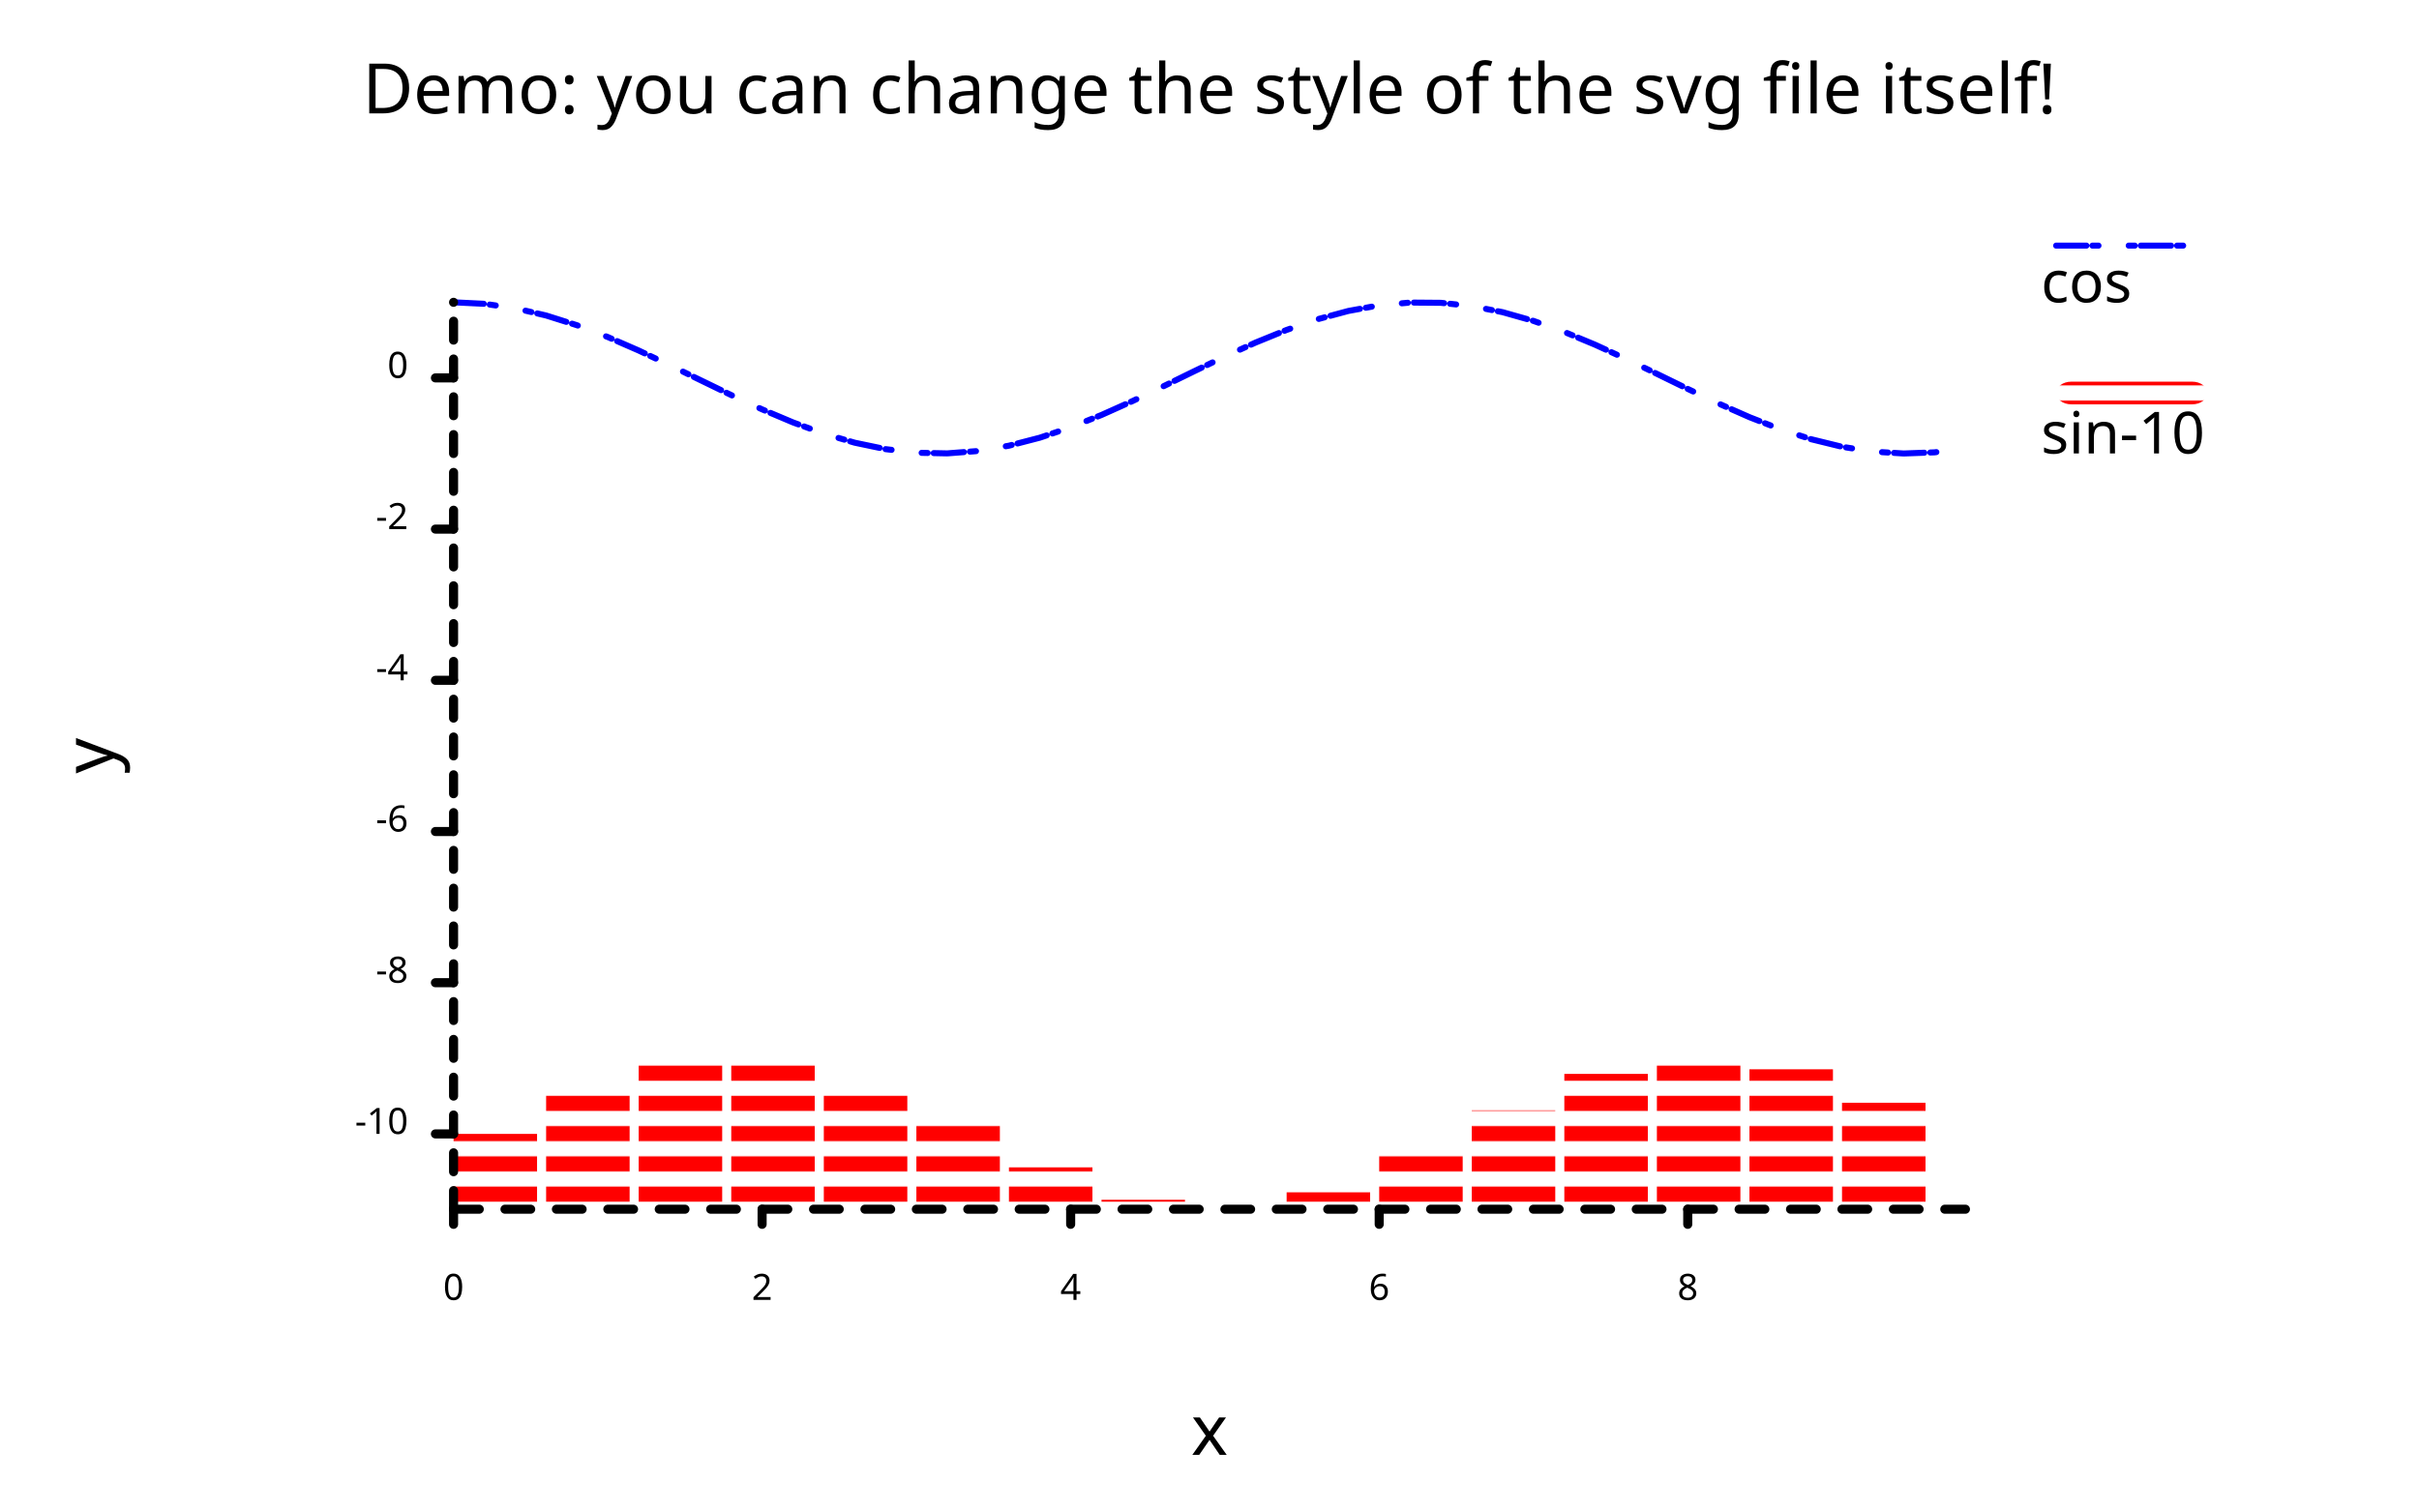
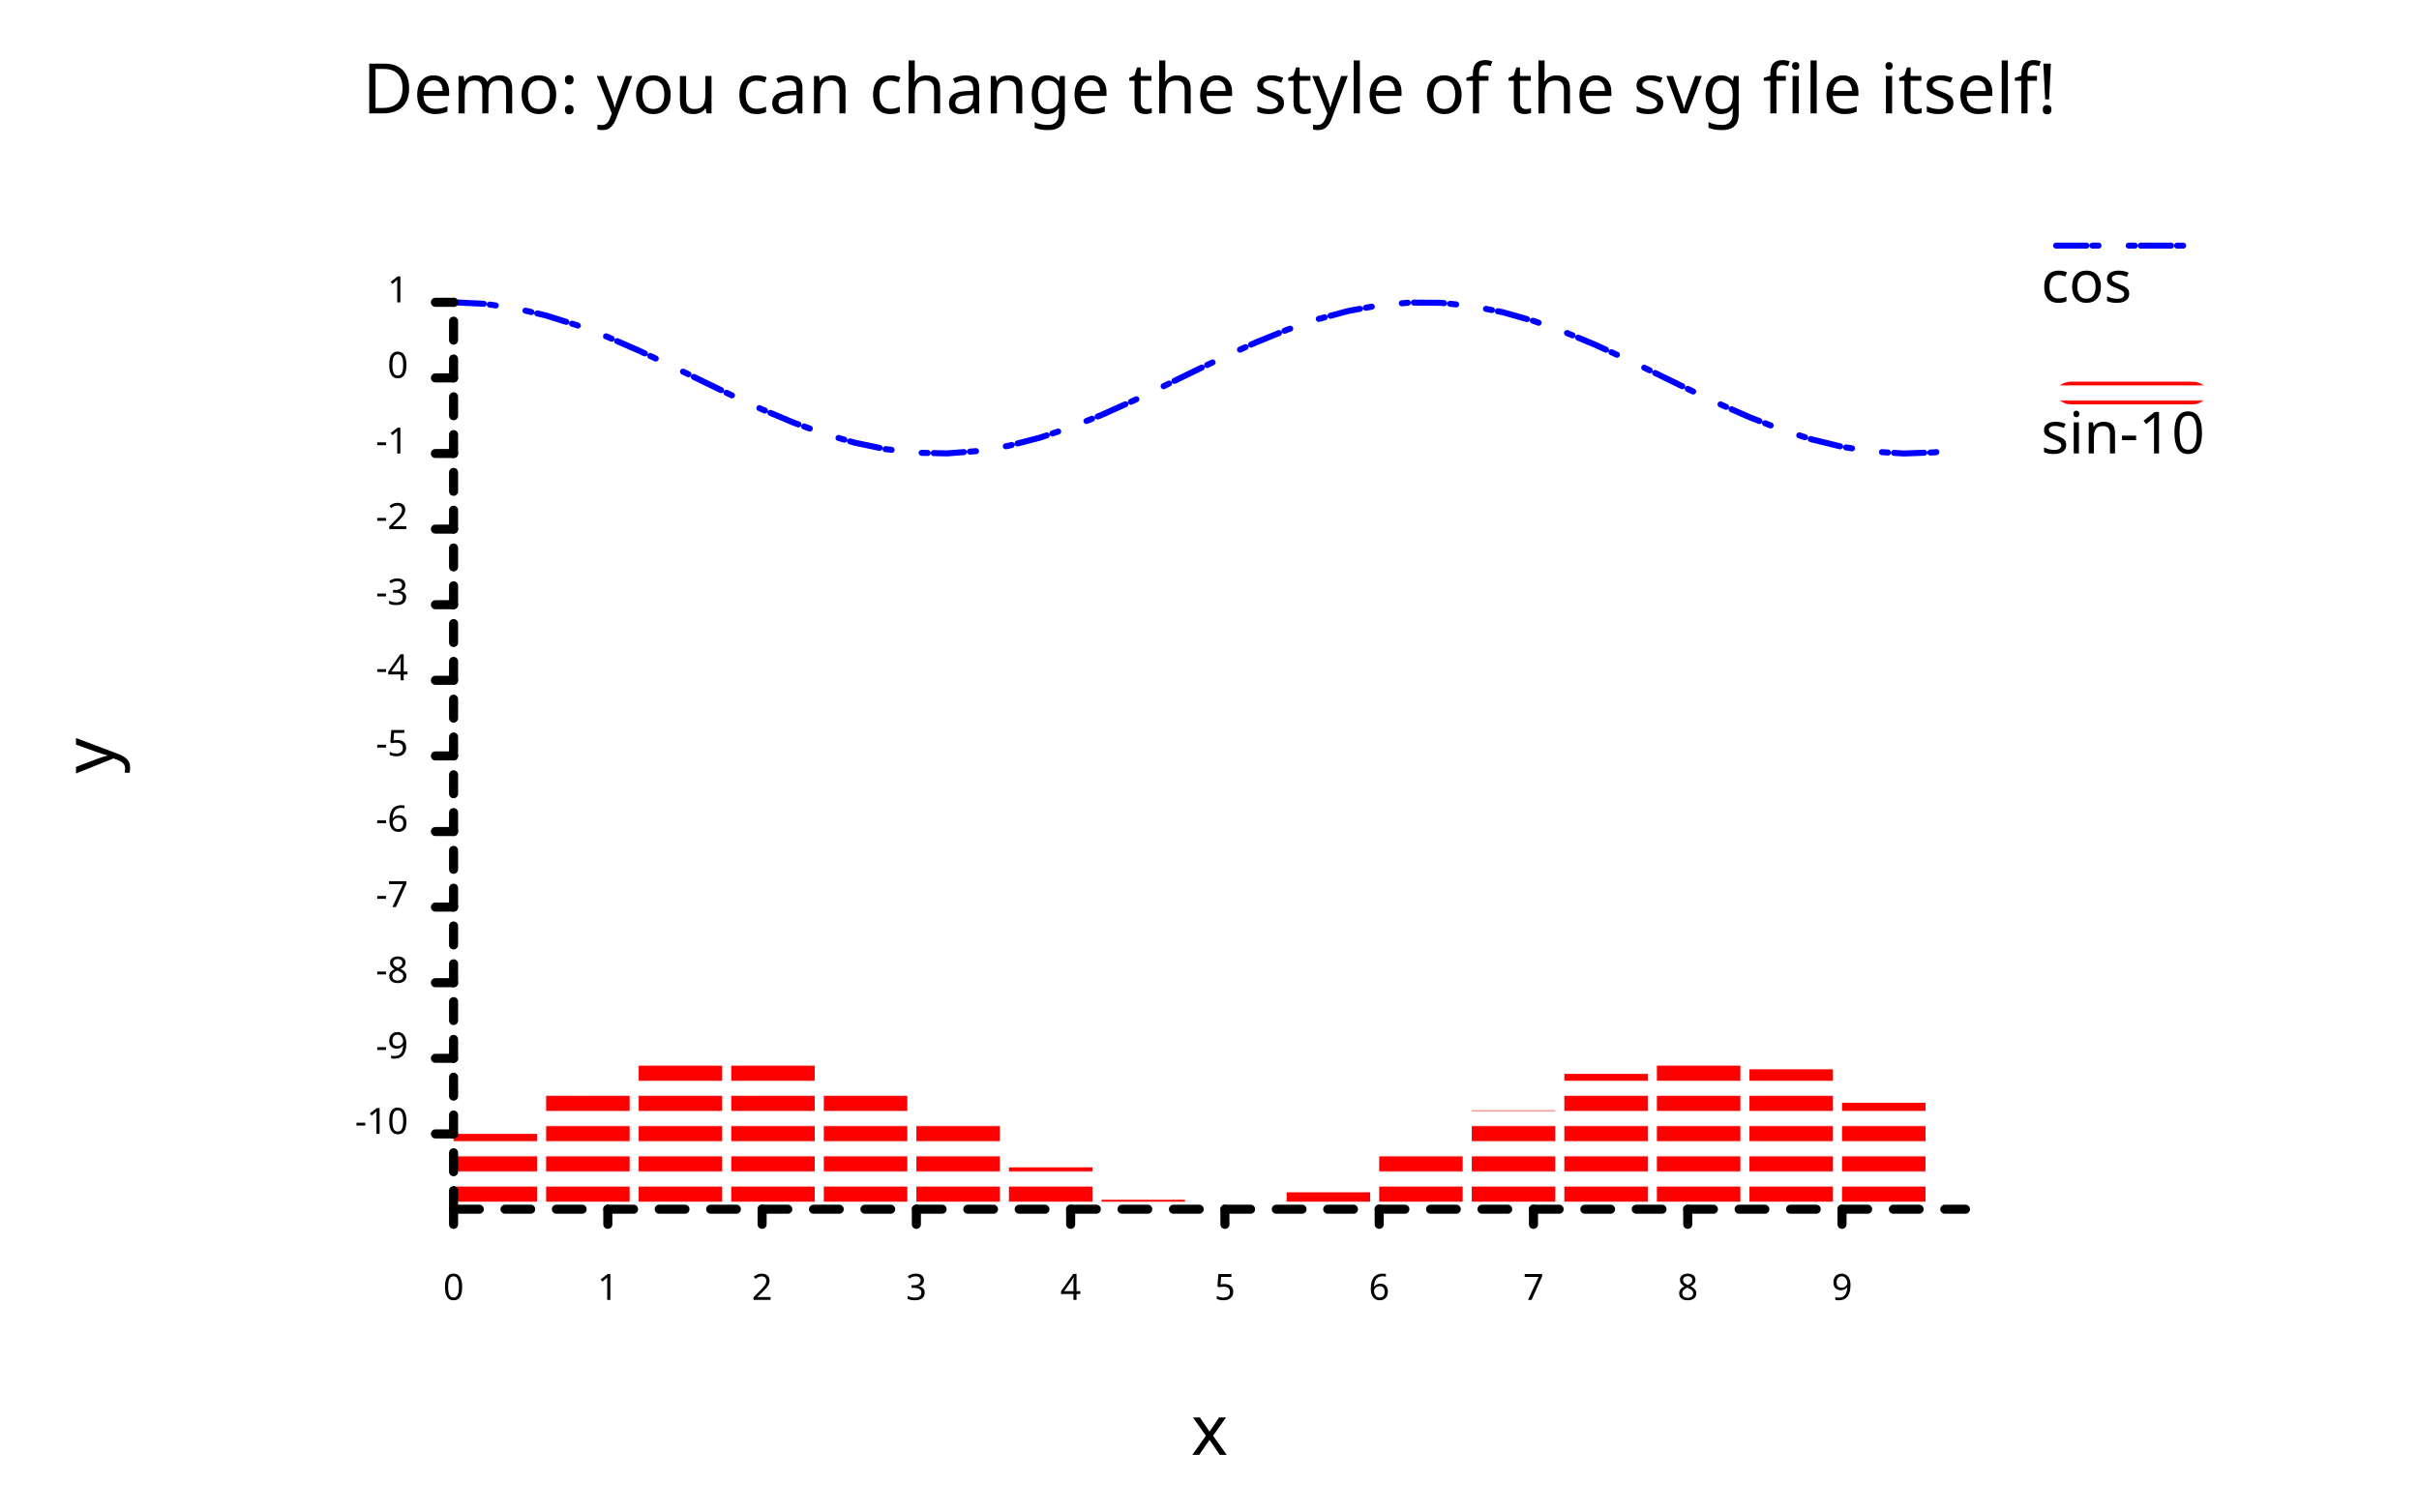
<svg xmlns="http://www.w3.org/2000/svg" width="800" class="poloto_background poloto" height="500" viewBox="0 0 800 500">
  <style>.poloto { stroke-linecap:round; stroke-linejoin:round; font-family: 'Tahoma', sans-serif; stroke-width:2; } .scatter{stroke-width:7} .poloto_text{fill: black;} .poloto_axis_lines{stroke: black;stroke-width:3;fill:none;stroke-dasharray:none} .poloto_background{background-color: AliceBlue;} .poloto0stroke{stroke:  blue;} .poloto1stroke{stroke:  red;} .poloto2stroke{stroke:  green;} .poloto3stroke{stroke:  gold;} .poloto4stroke{stroke:  aqua;} .poloto5stroke{stroke:  lime;} .poloto6stroke{stroke:  orange;} .poloto7stroke{stroke:  chocolate;} .poloto0fill{fill:blue;} .poloto1fill{fill:red;} .poloto2fill{fill:green;} .poloto3fill{fill:gold;} .poloto4fill{fill:aqua;} .poloto5fill{fill:lime;} .poloto6fill{fill:orange;} .poloto7fill{fill:chocolate;}</style>
  <defs>
    <pattern id="pattern" patternUnits="userSpaceOnUse" width="50" height="50">
      <circle cx="25" cy="25" r="25" fill="black" fill-opacity="0.2" />
    </pattern>
    <pattern id="pattern2" patternUnits="userSpaceOnUse" width="10" height="10">
      <line x1="0" y1="5" x2="10" y2="5" stroke="red" stroke-width="5" />
    </pattern>
  </defs>
  <style>
        .poloto_background.poloto_background{
            fill: url(#pattern);
        }
        .poloto0stroke.poloto0stroke{
            stroke-dasharray:10 2 2;
        }
        .poloto1fill.poloto1fill{
            fill: url(#pattern2);
        }
        </style>
  <text class="poloto_text" alignment-baseline="middle" text-anchor="start" font-size="large" x="675" y="100">cos</text>
  <line class="poloto0stroke poloto0legend" stroke="black" x1="680" x2="730" y1="81.25" y2="81.25" />
  <path class="poloto0stroke" fill="none" stroke="black" d=" M 150 100 L 160.204 100.498 L 170.408 101.974 L 180.612 104.368 L 190.816 107.585 L 201.02 111.496 L 211.224 115.946 L 221.429 120.757 L 231.633 125.738 L 241.837 130.69 L 252.041 135.415 L 262.245 139.725 L 272.449 143.449 L 282.653 146.437 L 292.857 148.571 L 303.061 149.766 L 313.265 149.973 L 323.469 149.186 L 333.673 147.434 L 343.878 144.789 L 354.082 141.354 L 364.286 137.268 L 374.49 132.694 L 384.694 127.813 L 394.898 122.82 L 405.102 117.914 L 415.306 113.291 L 425.51 109.136 L 435.714 105.613 L 445.918 102.863 L 456.122 100.996 L 466.327 100.086 L 476.531 100.17 L 486.735 101.245 L 496.939 103.266 L 507.143 106.154 L 517.347 109.794 L 527.551 114.041 L 537.755 118.724 L 547.959 123.659 L 558.163 128.647 L 568.367 133.49 L 578.571 137.994 L 588.776 141.981 L 598.98 145.292 L 609.184 147.794 L 619.388 149.387 L 629.592 150.008 L 639.796 149.633 L 650 148.276" />
  <text class="poloto_text" alignment-baseline="middle" text-anchor="start" font-size="large" x="675" y="150">sin-10</text>
  <rect class="poloto1fill poloto1legend" x="680" y="126.25" width="50" height="7.5" rx="5" ry="5" />
  <g class="poloto1fill">
    <rect x="150" y="375.088" width="27.612" height="24.912" />
    <rect x="180.612" y="360.967" width="27.612" height="39.033" />
    <rect x="211.224" y="351.779" width="27.612" height="48.221" />
    <rect x="241.837" y="350.734" width="27.612" height="49.266" />
    <rect x="272.449" y="358.196" width="27.612" height="41.804" />
    <rect x="303.061" y="371.559" width="27.612" height="28.441" />
    <rect x="333.673" y="386.154" width="27.612" height="13.846" />
    <rect x="364.286" y="396.884" width="27.612" height="3.116" />
    <rect x="394.898" y="400" width="27.612" height="0" />
    <rect x="425.51" y="394.413" width="27.612" height="5.587" />
    <rect x="456.122" y="382.076" width="27.612" height="17.924" />
    <rect x="486.735" y="367.297" width="27.612" height="32.703" />
    <rect x="517.347" y="355.24" width="27.612" height="44.76" />
    <rect x="547.959" y="350.116" width="27.612" height="49.884" />
    <rect x="578.571" y="353.716" width="27.612" height="46.284" />
    <rect x="609.184" y="364.782" width="27.612" height="35.218" />
  </g>
  <text class="poloto_text" alignment-baseline="start" text-anchor="middle" font-size="x-large" x="400" y="37.5">Demo: you can change the style of the svg file itself!</text>
  <text class="poloto_text" alignment-baseline="start" text-anchor="middle" font-size="x-large" x="400" y="481.25">x</text>
  <text class="poloto_text" alignment-baseline="start" text-anchor="middle" font-size="x-large" transform="rotate(-90,37.5,250)" x="37.5" y="250">y</text>
  <line class="poloto_axis_lines" stroke="black" x1="150" x2="150" y1="400" y2="405" />
  <text class="poloto_text" alignment-baseline="start" text-anchor="middle" x="150" y="430"> 0</text>
+   <line class="poloto_axis_lines" stroke="black" x1="201.02" x2="201.02" y1="400" y2="405" />
+   <text class="poloto_text" alignment-baseline="start" text-anchor="middle" x="201.02" y="430"> 1</text>
  <line class="poloto_axis_lines" stroke="black" x1="252.041" x2="252.041" y1="400" y2="405" />
  <text class="poloto_text" alignment-baseline="start" text-anchor="middle" x="252.041" y="430"> 2</text>
+   <line class="poloto_axis_lines" stroke="black" x1="303.061" x2="303.061" y1="400" y2="405" />
+   <text class="poloto_text" alignment-baseline="start" text-anchor="middle" x="303.061" y="430"> 3</text>
  <line class="poloto_axis_lines" stroke="black" x1="354.082" x2="354.082" y1="400" y2="405" />
  <text class="poloto_text" alignment-baseline="start" text-anchor="middle" x="354.082" y="430"> 4</text>
+   <line class="poloto_axis_lines" stroke="black" x1="405.102" x2="405.102" y1="400" y2="405" />
+   <text class="poloto_text" alignment-baseline="start" text-anchor="middle" x="405.102" y="430"> 5</text>
  <line class="poloto_axis_lines" stroke="black" x1="456.122" x2="456.122" y1="400" y2="405" />
  <text class="poloto_text" alignment-baseline="start" text-anchor="middle" x="456.122" y="430"> 6</text>
+   <line class="poloto_axis_lines" stroke="black" x1="507.143" x2="507.143" y1="400" y2="405" />
+   <text class="poloto_text" alignment-baseline="start" text-anchor="middle" x="507.143" y="430"> 7</text>
  <line class="poloto_axis_lines" stroke="black" x1="558.163" x2="558.163" y1="400" y2="405" />
  <text class="poloto_text" alignment-baseline="start" text-anchor="middle" x="558.163" y="430"> 8</text>
+   <line class="poloto_axis_lines" stroke="black" x1="609.184" x2="609.184" y1="400" y2="405" />
+   <text class="poloto_text" alignment-baseline="start" text-anchor="middle" x="609.184" y="430"> 9</text>
  <line class="poloto_axis_lines" stroke="black" x1="150" x2="144" y1="375.088" y2="375.088" />
  <text class="poloto_text" alignment-baseline="middle" text-anchor="end" x="135" y="375.088"> -10</text>
+   <line class="poloto_axis_lines" stroke="black" x1="150" x2="144" y1="350.08" y2="350.08" />
+   <text class="poloto_text" alignment-baseline="middle" text-anchor="end" x="135" y="350.08"> -9</text>
  <line class="poloto_axis_lines" stroke="black" x1="150" x2="144" y1="325.072" y2="325.072" />
  <text class="poloto_text" alignment-baseline="middle" text-anchor="end" x="135" y="325.072"> -8</text>
+   <line class="poloto_axis_lines" stroke="black" x1="150" x2="144" y1="300.064" y2="300.064" />
+   <text class="poloto_text" alignment-baseline="middle" text-anchor="end" x="135" y="300.064"> -7</text>
  <line class="poloto_axis_lines" stroke="black" x1="150" x2="144" y1="275.056" y2="275.056" />
  <text class="poloto_text" alignment-baseline="middle" text-anchor="end" x="135" y="275.056"> -6</text>
+   <line class="poloto_axis_lines" stroke="black" x1="150" x2="144" y1="250.048" y2="250.048" />
+   <text class="poloto_text" alignment-baseline="middle" text-anchor="end" x="135" y="250.048"> -5</text>
  <line class="poloto_axis_lines" stroke="black" x1="150" x2="144" y1="225.04" y2="225.04" />
  <text class="poloto_text" alignment-baseline="middle" text-anchor="end" x="135" y="225.04"> -4</text>
+   <line class="poloto_axis_lines" stroke="black" x1="150" x2="144" y1="200.032" y2="200.032" />
+   <text class="poloto_text" alignment-baseline="middle" text-anchor="end" x="135" y="200.032"> -3</text>
  <line class="poloto_axis_lines" stroke="black" x1="150" x2="144" y1="175.024" y2="175.024" />
  <text class="poloto_text" alignment-baseline="middle" text-anchor="end" x="135" y="175.024"> -2</text>
+   <line class="poloto_axis_lines" stroke="black" x1="150" x2="144" y1="150.016" y2="150.016" />
+   <text class="poloto_text" alignment-baseline="middle" text-anchor="end" x="135" y="150.016"> -1</text>
  <line class="poloto_axis_lines" stroke="black" x1="150" x2="144" y1="125.008" y2="125.008" />
  <text class="poloto_text" alignment-baseline="middle" text-anchor="end" x="135" y="125.008"> 0</text>
+   <line class="poloto_axis_lines" stroke="black" x1="150" x2="144" y1="100" y2="100" />
+   <text class="poloto_text" alignment-baseline="middle" text-anchor="end" x="135" y="100"> 1</text>
  <path stroke="black" fill="none" class="poloto_axis_lines" style="stroke-dasharray:8.503;stroke-dashoffset:-0;" d=" M 150 400 L 650 400" />
  <path stroke="black" fill="none" class="poloto_axis_lines" style="stroke-dasharray:6.252;stroke-dashoffset:-24.912;" d=" M 150 400 L 150 100" />
</svg>
